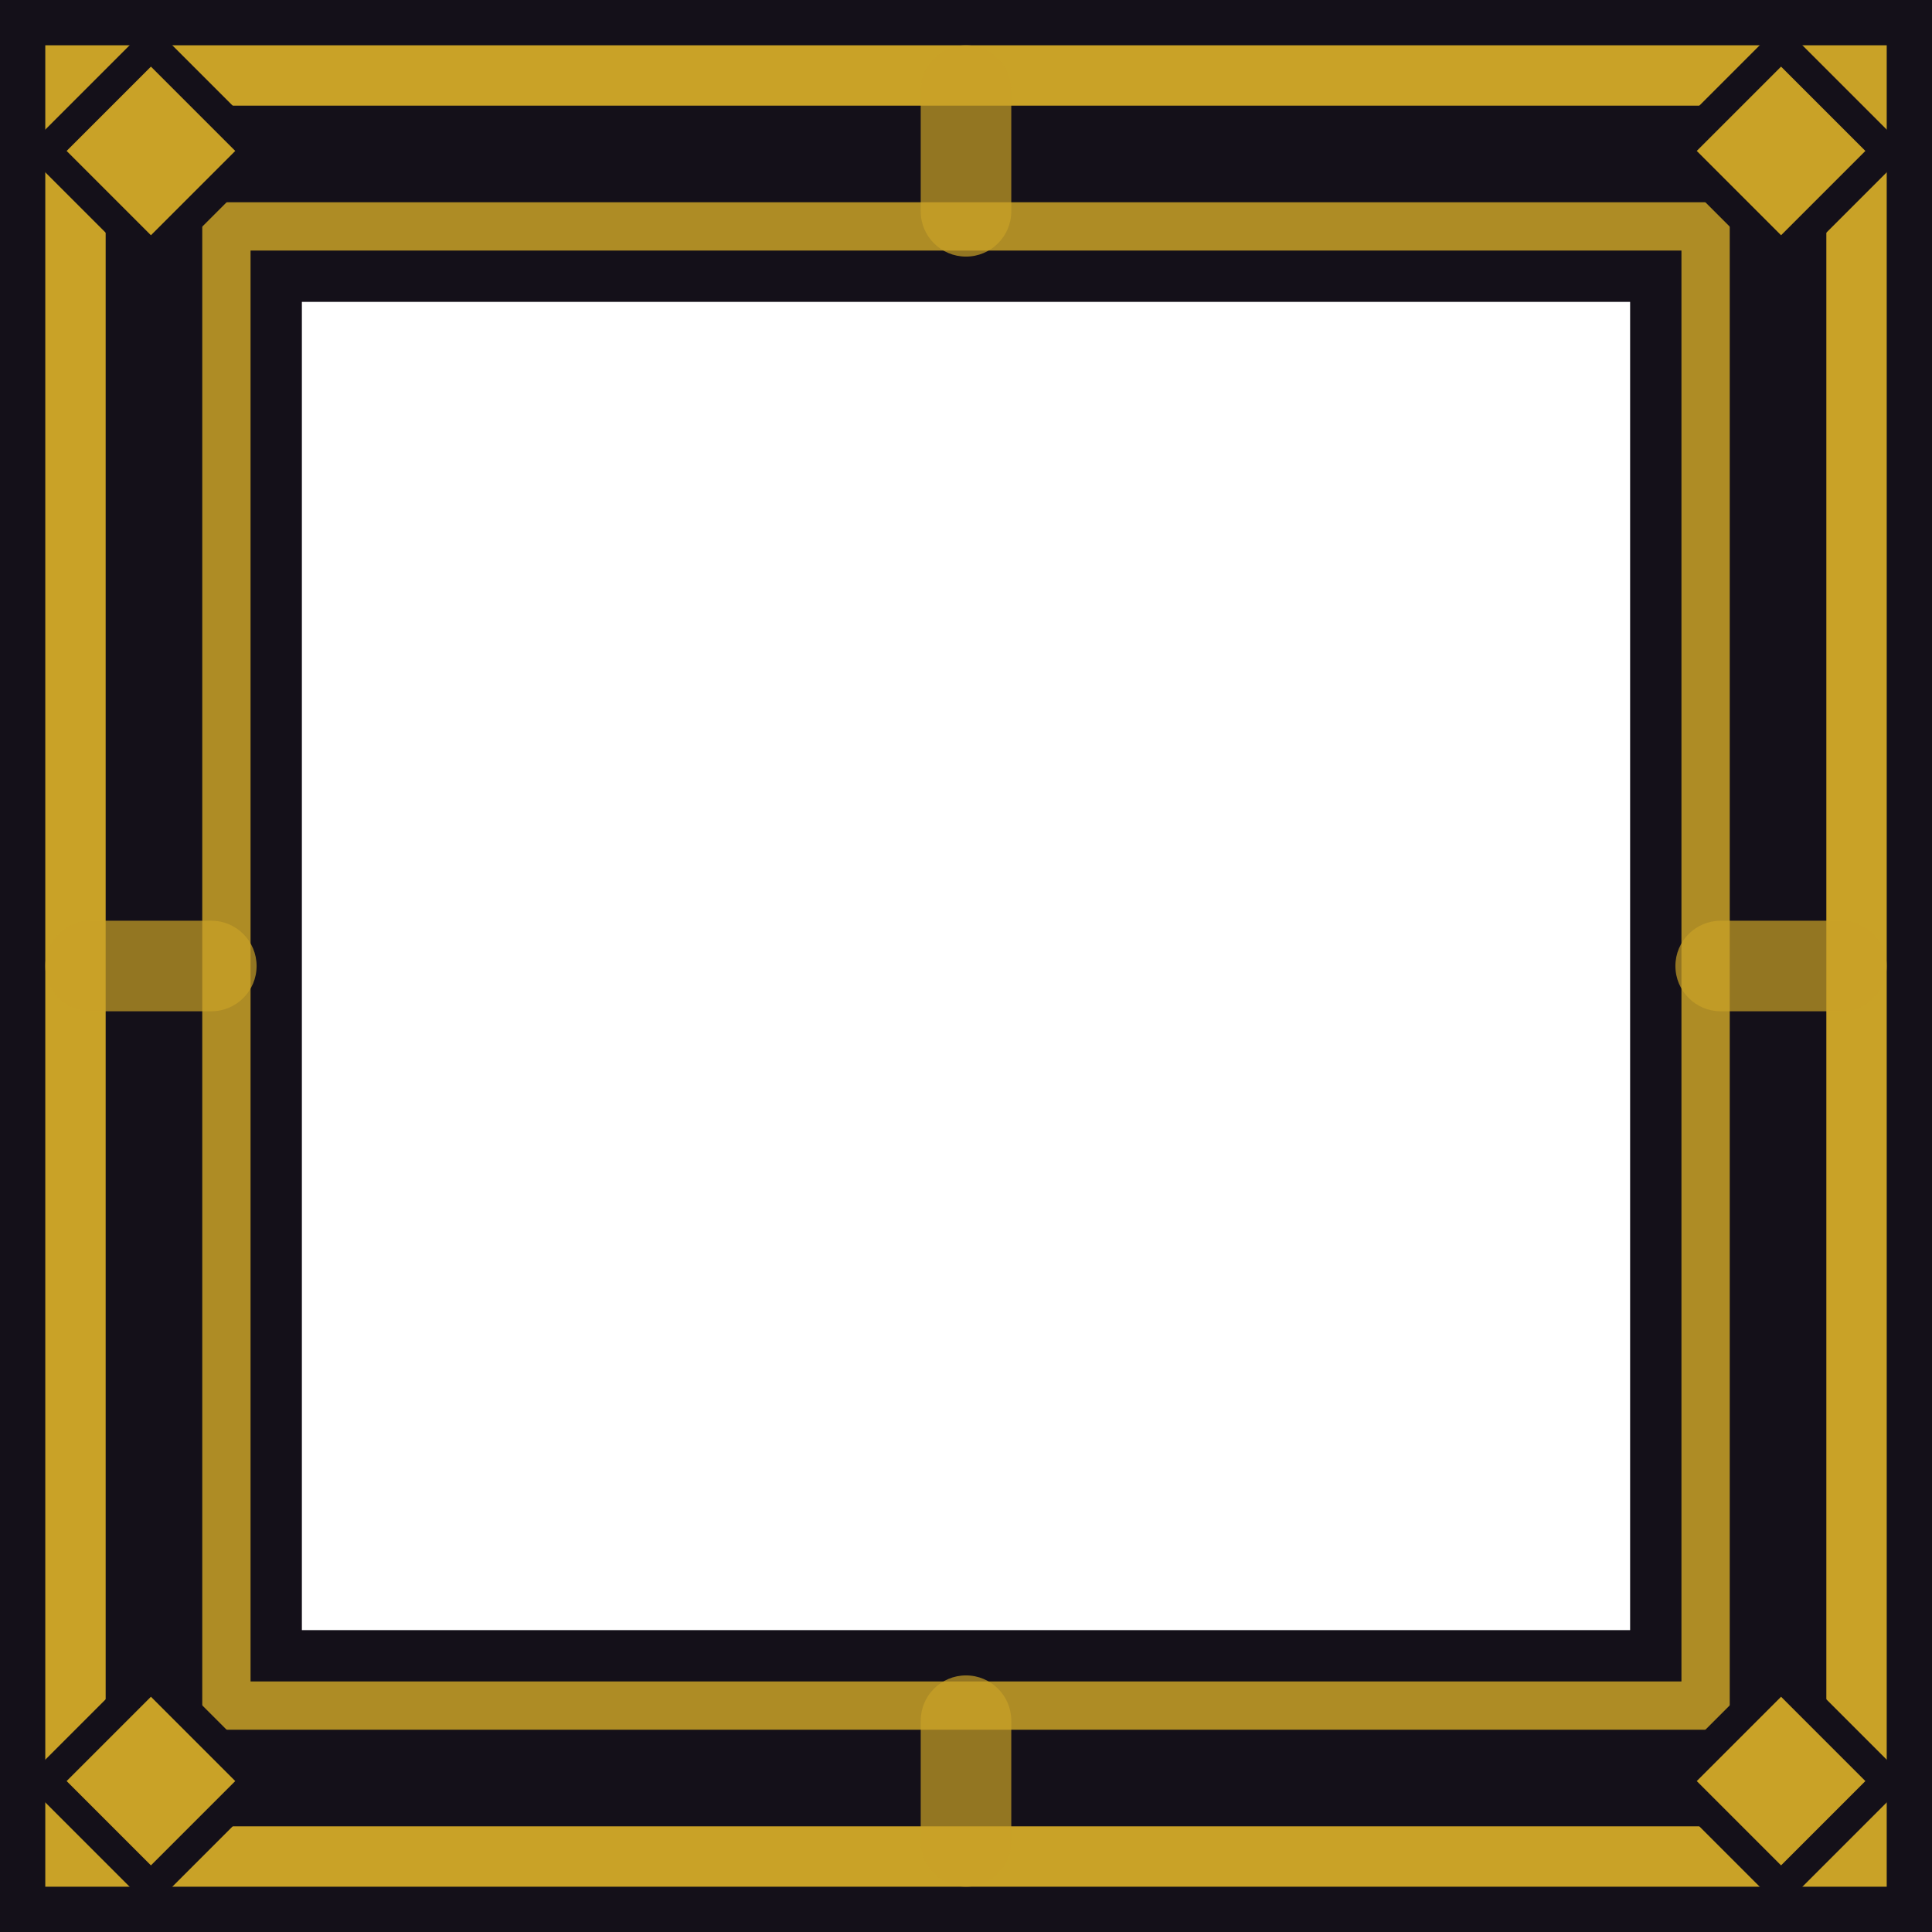
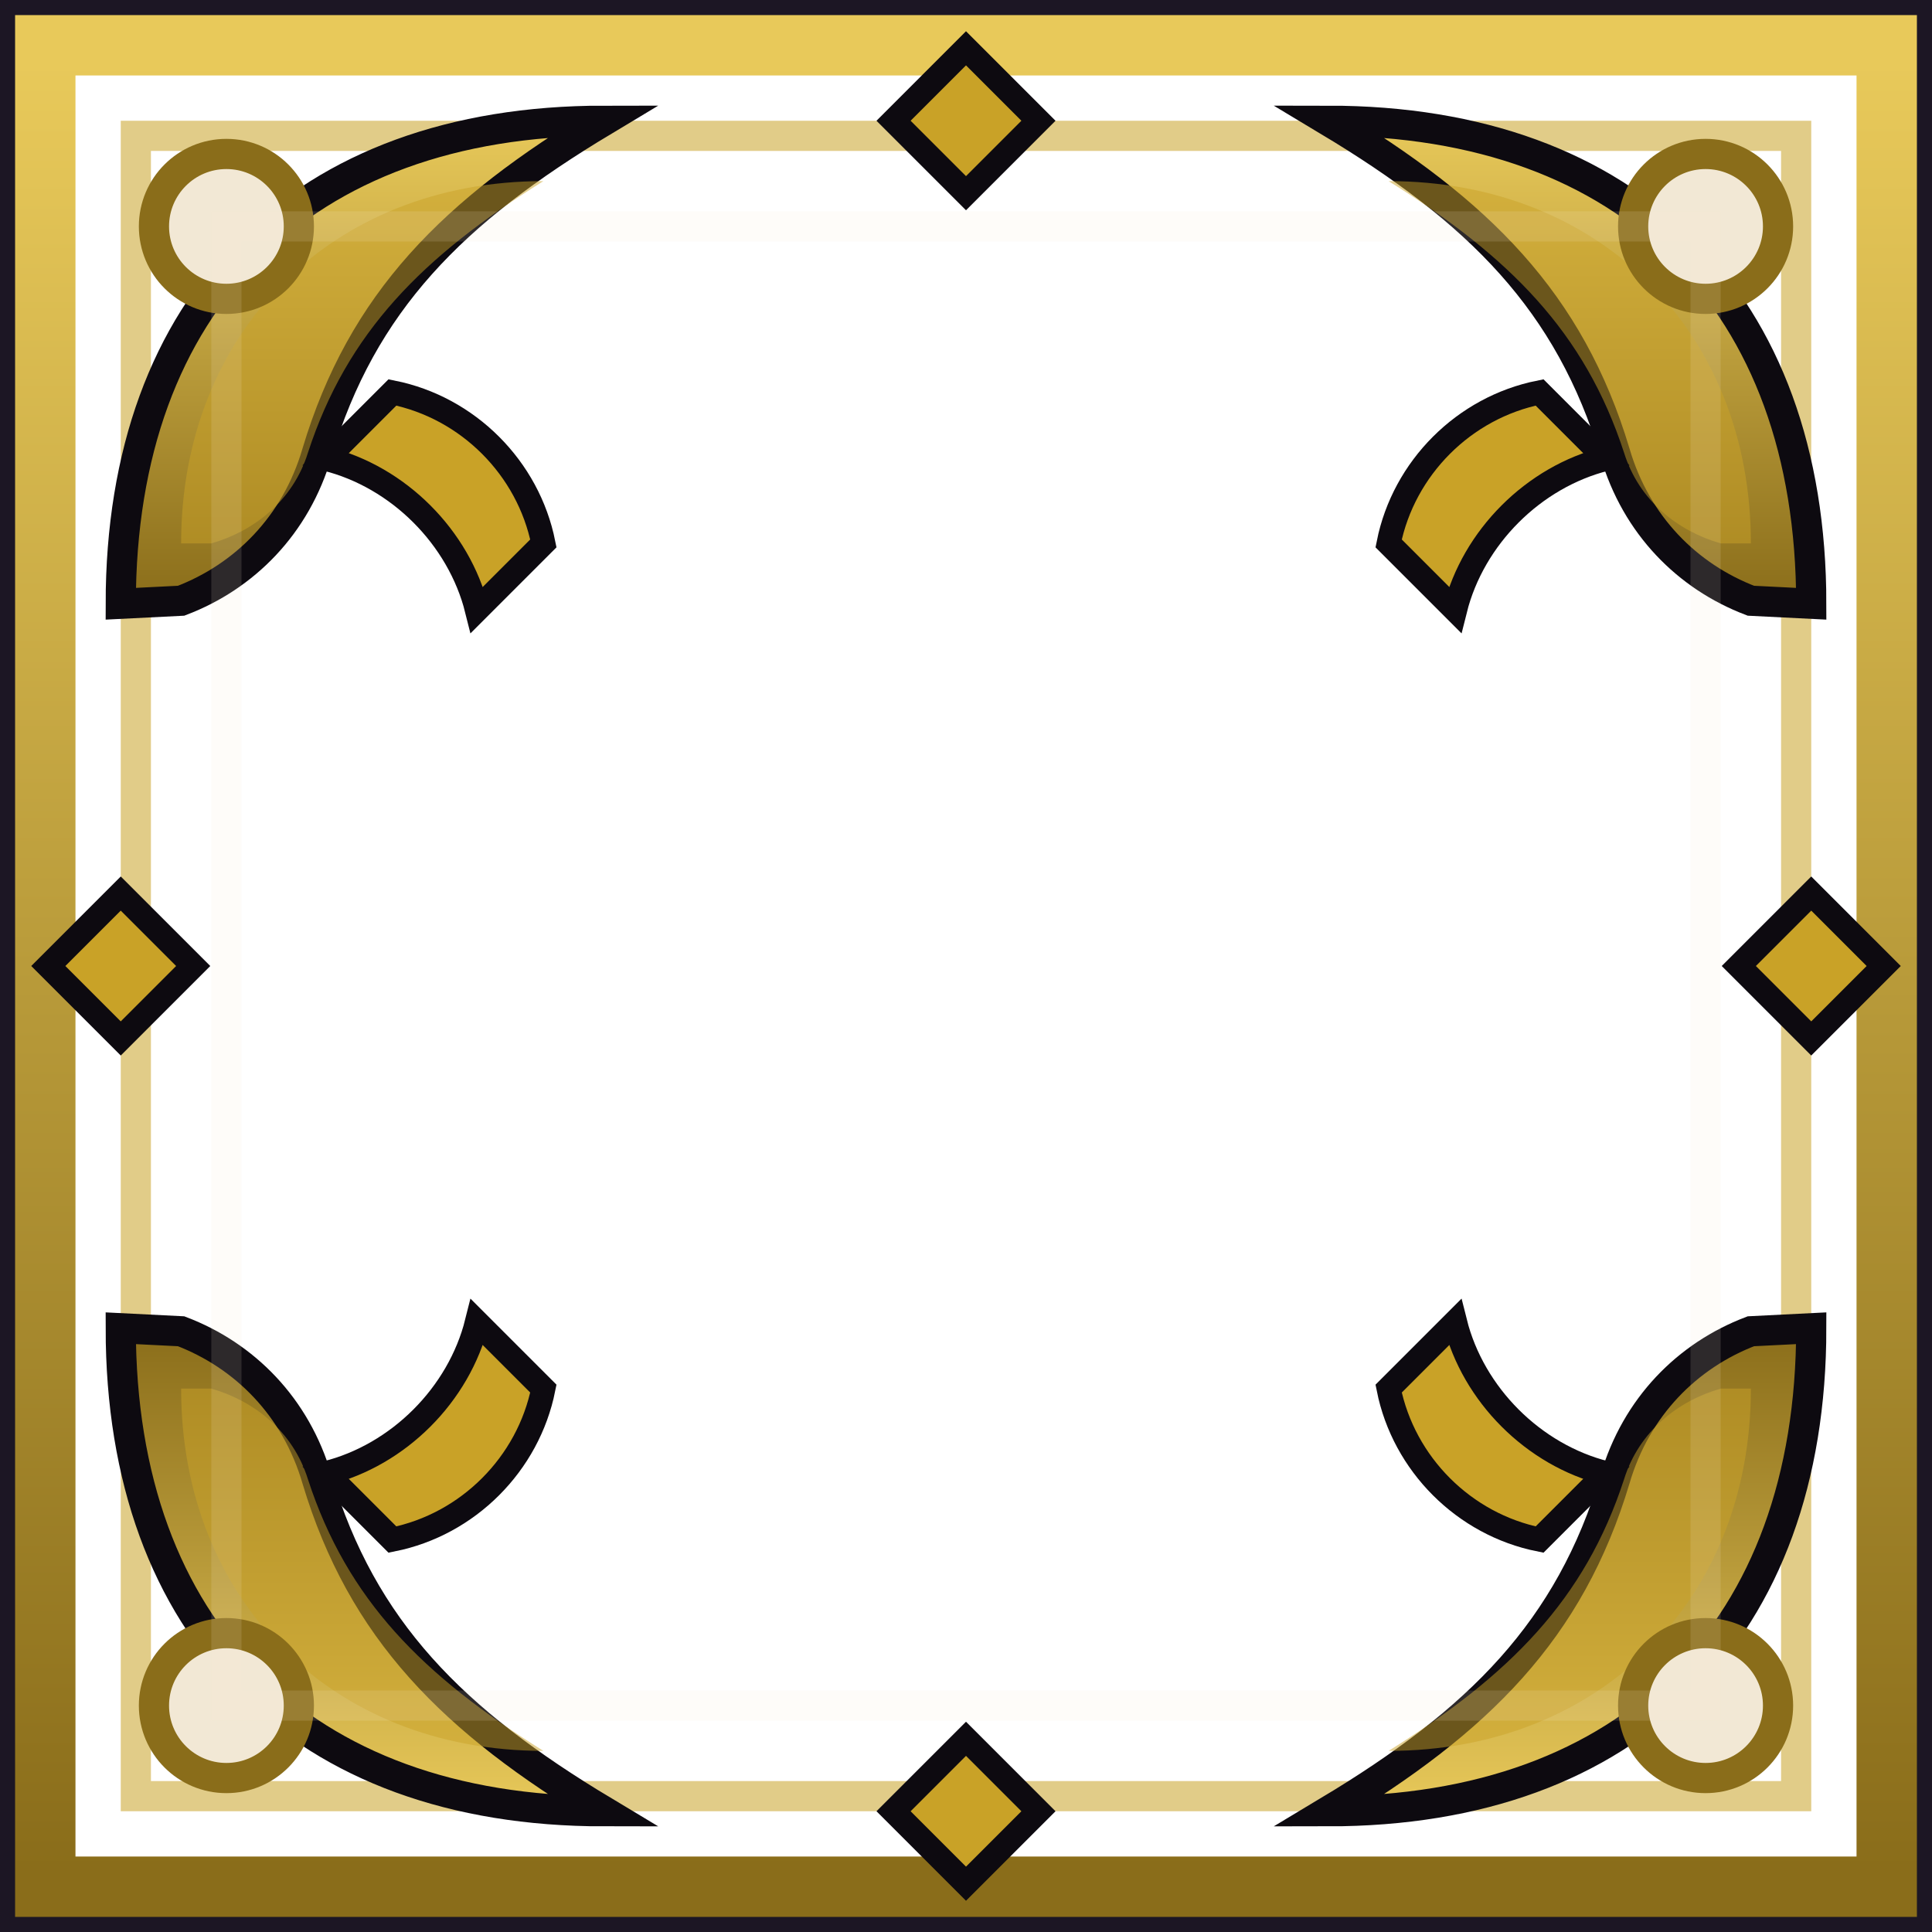
<svg xmlns="http://www.w3.org/2000/svg" width="64" height="64" viewBox="0 0 64 64">
-   <g fill="#141019">
-     <rect x="0" y="0" width="64" height="10" />
-     <rect x="0" y="54" width="64" height="10" />
-     <rect x="0" y="0" width="10" height="64" />
-     <rect x="54" y="0" width="10" height="64" />
+   <defs>
+     <linearGradient id="goldFr" x1="0" y1="0" x2="0" y2="1">
+       <stop offset="0" stop-color="#e8c95a" />
+       <stop offset="1" stop-color="#8a6d1a" />
+     </linearGradient>
+     <g id="cornerFr">
+       <path d="M4,20 C4,10 10,4 20,4 c-5,3 -8,6 -9.5,11 -0.7,2.4 -2.4,4.1 -4.5,4.9 z" fill="url(#goldFr)" stroke="#0d0a10" stroke-width="1" />
+       <path d="M6,18 C6,11 11,6 18,6 c-4,2.5 -6.5,5 -7.8,9 -0.5,1.6 -1.8,2.6 -3.2,3 z" fill="#c9a227" opacity="0.5" />
+       <circle cx="7.5" cy="7.5" r="2.4" fill="#f2e8d5" stroke="#8a6d1a" stroke-width="1" />
+       <path d="M13,13 c2.5,0.5 4.5,2.5 5,5 l-2.2,2.2 c-0.6,-2.4 -2.6,-4.4 -5,-5 z" fill="#c9a227" stroke="#0d0a10" stroke-width="0.8" />
+     </g>
+   </defs>
+   <rect x="0.6" y="0.6" width="62.8" height="62.8" fill="none" stroke="#1c1624" stroke-width="1.2" />
+   <rect x="1.5" y="1.5" width="61" height="61" fill="none" stroke="url(#goldFr)" stroke-width="2" />
+   <rect x="4.5" y="4.5" width="55" height="55" fill="none" stroke="#c9a227" stroke-opacity="0.55" stroke-width="1" />
+   <g fill="#c9a227" stroke="#0d0a10" stroke-width="0.8">
+     <polygon points="32,1.6 34.4,4 32,6.4 29.6,4" />
+     <polygon points="32,57.6 34.4,60 32,62.4 29.6,60" />
+     <polygon points="1.6,32 4,29.6 6.4,32 4,34.4" />
+     <polygon points="57.6,32 60,29.6 62.4,32 60,34.4" />
  </g>
-   <rect x="2.5" y="2.5" width="59" height="59" fill="none" stroke="#c9a227" stroke-width="2" />
-   <rect x="7.5" y="7.5" width="49" height="49" fill="none" stroke="#c9a227" stroke-width="1.6" stroke-opacity="0.85" />
-   <g fill="#c9a227" stroke="#141019" stroke-width="1">
-     <polygon points="5,1.5 8.5,5 5,8.5 1.5,5" />
-     <polygon points="59,1.5 62.5,5 59,8.5 55.5,5" />
-     <polygon points="5,55.5 8.5,59 5,62.5 1.5,59" />
-     <polygon points="59,55.5 62.5,59 59,62.5 55.5,59" />
-   </g>
-   <g fill="#c9a227" fill-opacity="0.7">
-     <rect x="30.5" y="1.5" width="3" height="7" rx="1.5" />
-     <rect x="30.5" y="55.5" width="3" height="7" rx="1.5" />
-     <rect x="1.5" y="30.5" width="7" height="3" rx="1.5" />
-     <rect x="55.5" y="30.5" width="7" height="3" rx="1.5" />
-   </g>
+   <use href="#cornerFr" />
+   <use href="#cornerFr" transform="translate(64,0) scale(-1,1)" />
+   <use href="#cornerFr" transform="translate(0,64) scale(1,-1)" />
+   <use href="#cornerFr" transform="translate(64,64) scale(-1,-1)" />
+   <rect x="7.5" y="7.5" width="49" height="49" fill="none" stroke="#f2e8d5" stroke-opacity="0.14" stroke-width="1" />
</svg>
